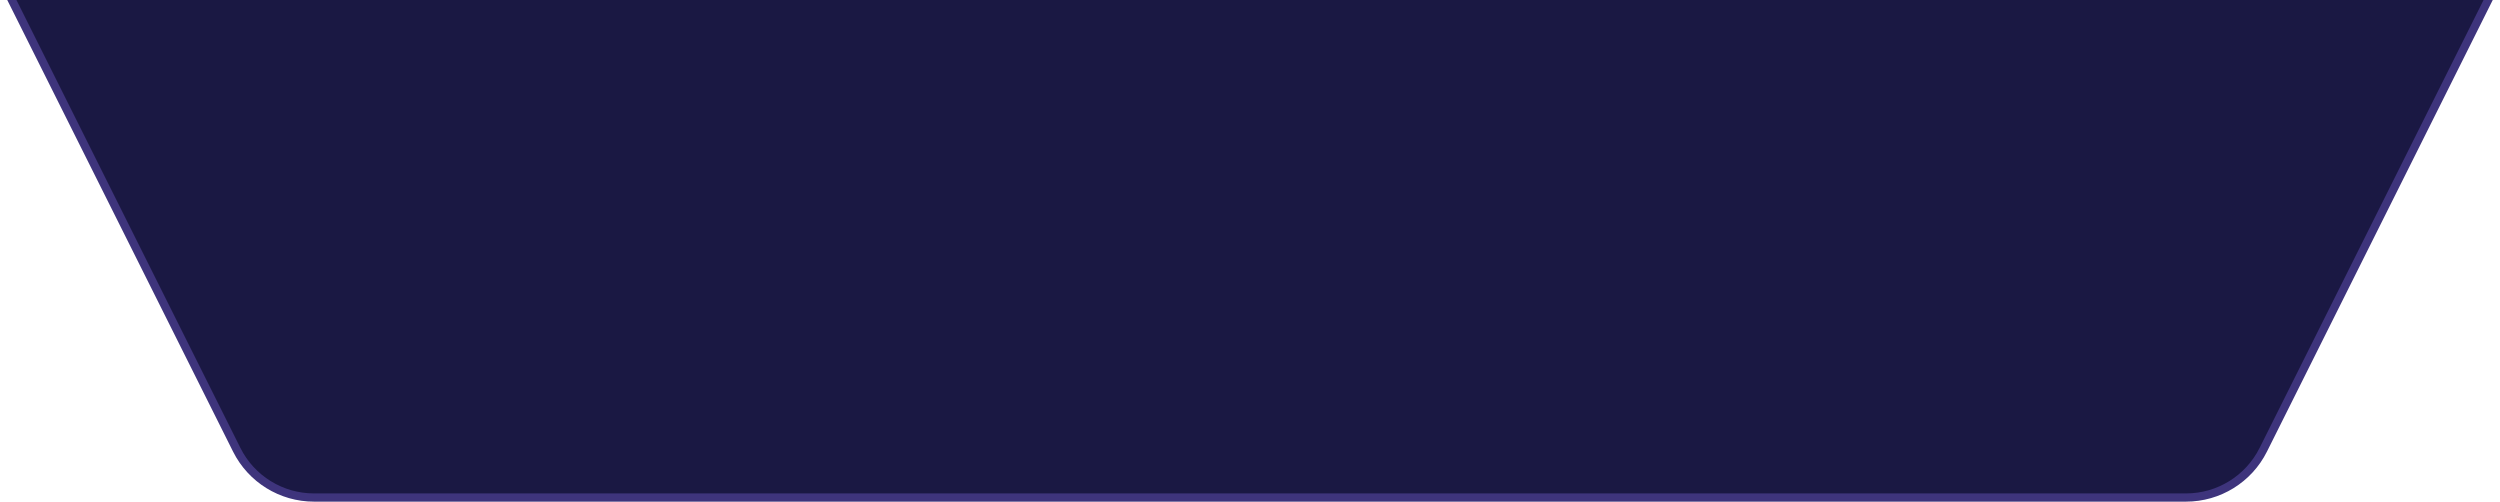
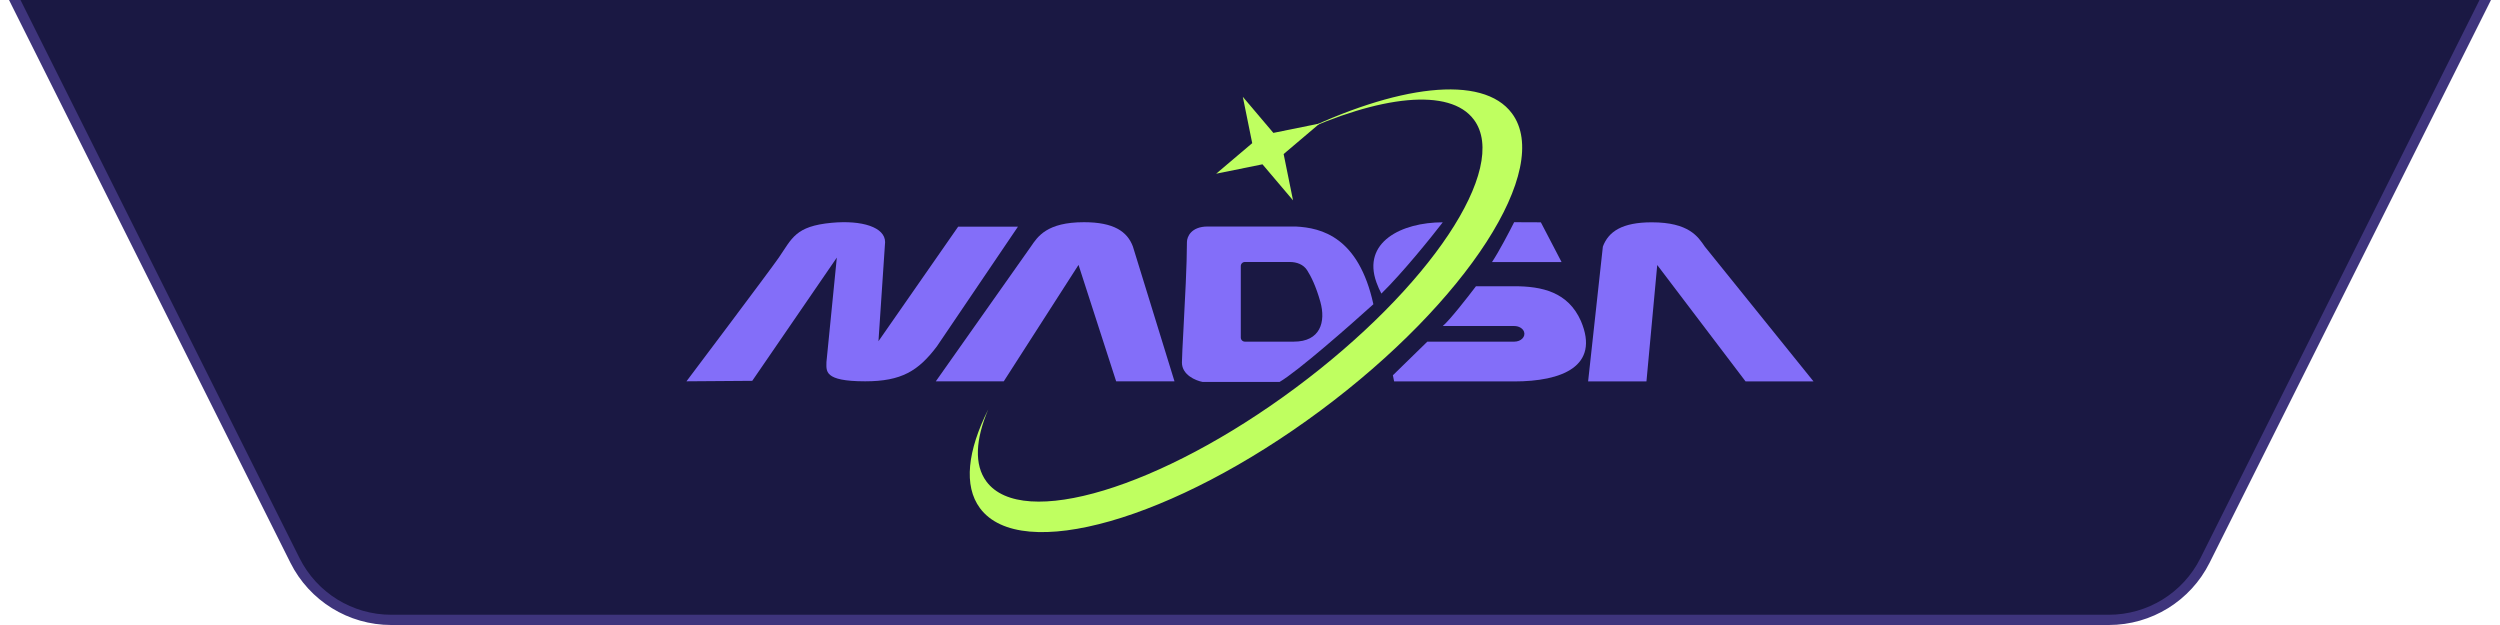
- <svg xmlns="http://www.w3.org/2000/svg" width="304" height="61" viewBox="0 0 304 61" fill="none">
-   <path d="M2 -0.5H1.191L1.553 0.224L28.789 54.696C30.567 58.253 34.203 60.5 38.18 60.5H265.82C269.797 60.5 273.433 58.253 275.211 54.696L302.447 0.224L302.809 -0.5H302H2Z" fill="#1A1843" stroke="#3E347C" />
+ <svg xmlns="http://www.w3.org/2000/svg" width="244" height="61" viewBox="0 0 244 61" fill="none">
+   <path d="M2 -0.5H1.191L1.553 0.224L28.789 54.696C30.567 58.253 34.203 60.5 38.18 60.5H205.82C209.797 60.5 213.433 58.253 215.211 54.696L242.447 0.224L242.809 -0.5H242H2Z" fill="#1A1843" stroke="#3E347C" />
+   <path d="M73.42 37.169L67 37.216C67 37.216 75.174 26.362 76.013 25.141C77.31 23.255 77.625 22.076 81.168 21.745C84.142 21.468 86.386 22.18 86.386 23.631L85.738 33.301L93.518 22.121H99.353L91.431 33.82C89.628 36.202 87.983 37.217 84.441 37.216C80.362 37.215 80.662 36.202 80.662 35.329L81.674 25.141L73.42 37.169Z" fill="#836EF9" />
+   <path d="M97.968 37.216H91.336L100.621 24.055C101.284 23.085 102.174 21.687 105.798 21.687C108.696 21.687 110.019 22.589 110.569 24.055L114.63 37.216H108.936L105.264 25.854L97.968 37.216Z" fill="#836EF9" />
+   <path d="M134.342 27.567C132.923 23.639 136.776 21.698 140.814 21.698C139.68 23.171 136.895 26.626 134.821 28.654C134.644 28.322 134.484 27.959 134.342 27.567Z" fill="#836EF9" />
+   <path d="M147.794 27.937C150.492 27.937 153.041 28.492 154.298 31.33C156.184 35.771 152.412 37.227 147.794 37.227H136.067L135.945 36.627L139.307 33.345H147.794C148.448 33.345 148.921 32.863 148.745 32.377C148.626 32.047 148.237 31.82 147.794 31.82H140.814C141.462 31.286 143.245 29.009 144.055 27.937H147.794Z" fill="#836EF9" />
+   <path d="M145.621 25.575C146.312 24.538 147.348 22.551 147.78 21.687L150.387 21.698L152.409 25.575H145.621Z" fill="#836EF9" />
+   <path d="M170.368 37.227H177L166.388 24.066C165.725 23.096 164.835 21.698 161.212 21.698C158.313 21.698 156.99 22.6 156.44 24.066L155 37.227H160.694L161.746 25.865L170.368 37.227Z" fill="#836EF9" />
+   <path fill-rule="evenodd" clip-rule="evenodd" d="M126.467 22.108C128.992 22.235 132.606 23.14 134.042 29.694C131.71 31.805 126.613 36.276 124.885 37.278H117.376C116.703 37.151 115.356 36.595 115.356 35.382C115.356 34.928 115.425 33.649 115.51 32.047C115.654 29.36 115.845 25.763 115.845 23.625C115.845 23.119 116.25 22.109 117.866 22.108H126.467ZM121.101 25.97V32.944C121.101 33.165 121.28 33.344 121.501 33.344H126.278C128.866 33.344 129.414 31.418 128.866 29.457C128.442 27.941 127.956 26.968 127.576 26.375C127.213 25.808 126.559 25.57 125.885 25.57H121.501C121.28 25.57 121.101 25.749 121.101 25.97Z" fill="#836EF9" />
+   <path fill-rule="evenodd" clip-rule="evenodd" d="M128.851 40.094C143.189 29.453 151.568 16.456 147.567 11.065C144.706 7.21 136.292 8.286 126.489 13.101C134.686 9.309 141.51 8.524 143.855 11.684C147.358 16.404 139.546 28.134 126.407 37.885C113.269 47.635 99.779 51.714 96.276 46.995C95.066 45.364 95.207 42.896 96.452 39.961C94.436 43.98 94.025 47.413 95.646 49.598C99.647 54.989 114.514 50.734 128.851 40.094Z" fill="#BFFF60" />
+   <path d="M121.299 9.45L124.281 12.97L128.802 12.053L125.283 15.035L126.2 19.556L123.218 16.037L118.696 16.954L122.216 13.972L121.299 9.45Z" fill="#BFFF60" />
</svg>
